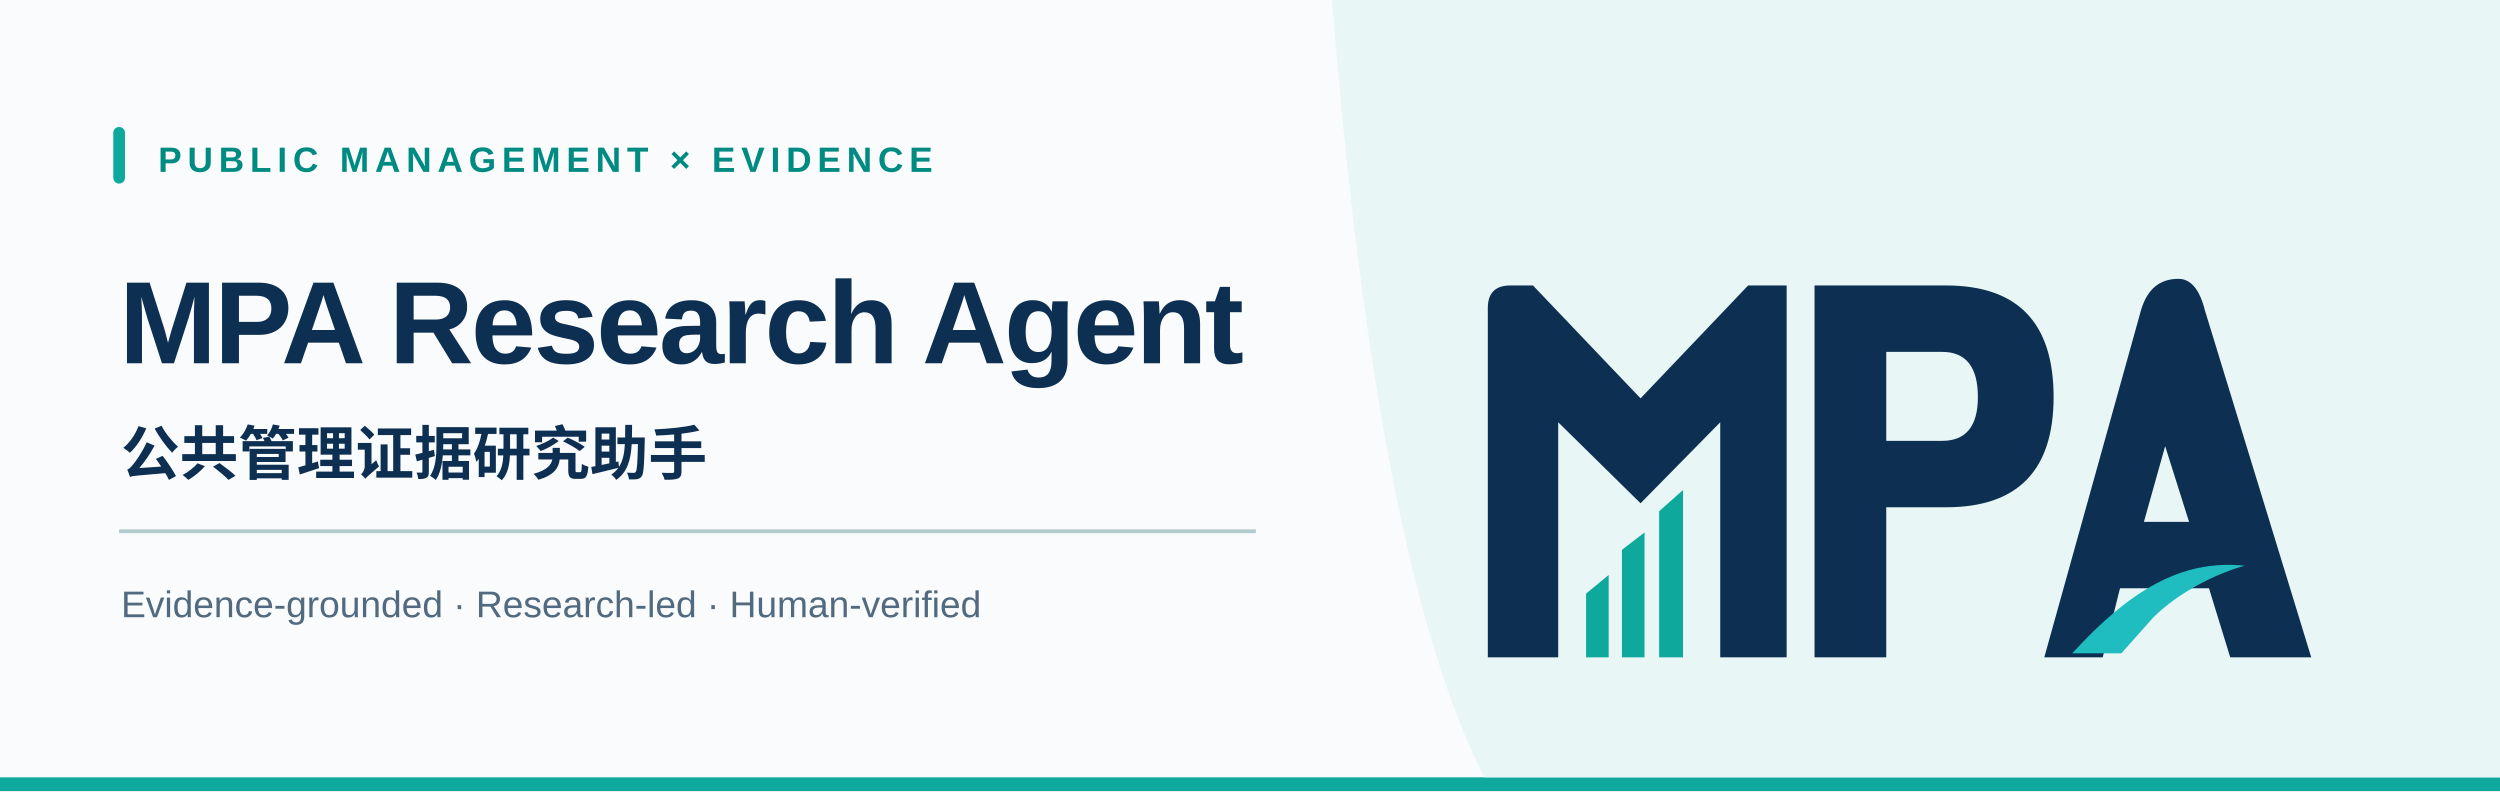
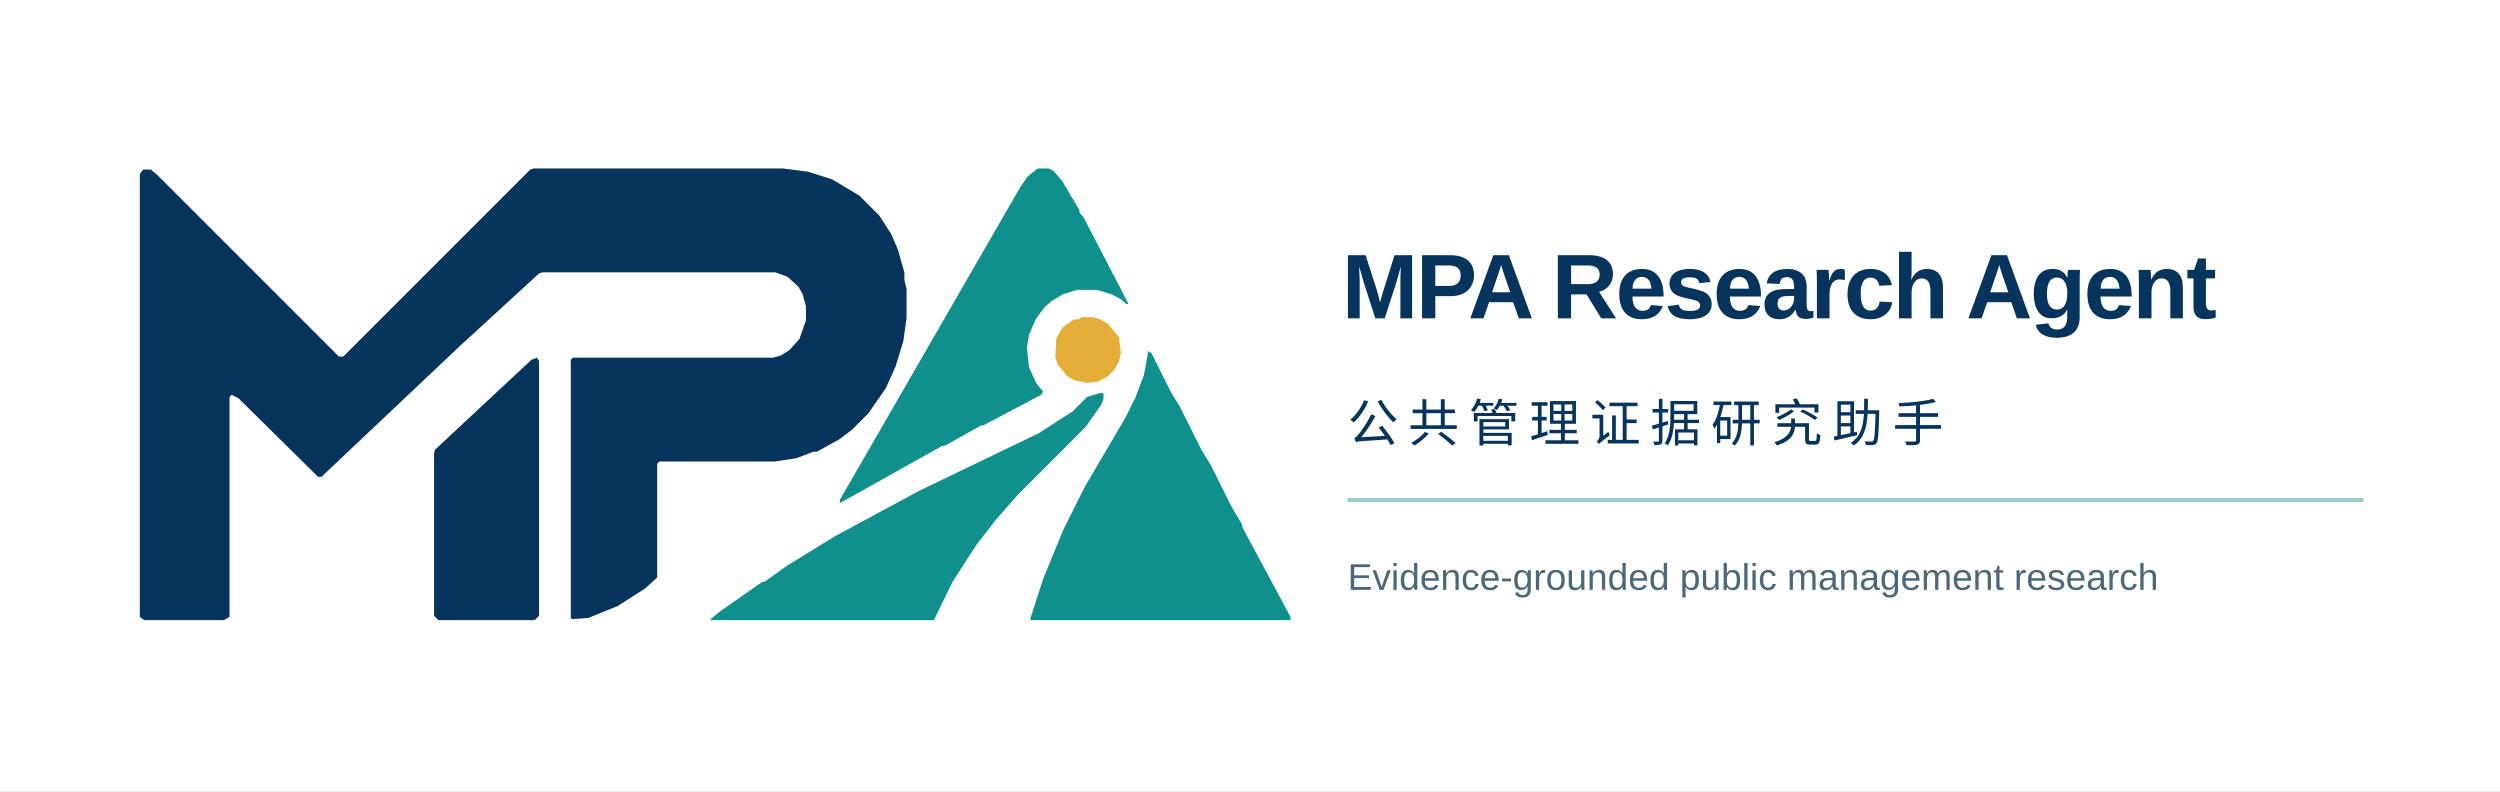
- <svg xmlns="http://www.w3.org/2000/svg" width="1280" height="405" viewBox="0 0 1280 405" role="img" aria-label="MPA Research Agent banner: bold MPA lettermark, rising teal evidence bars, research arc, and bilingual project name">
-   <rect width="1280" height="405" fill="#F9FBFC" />
-   <rect x="0" y="398" width="1280" height="7" fill="#0EA99C" />
-   <path d="M682 0 H1280 V398 H760 Q705 290 682 0" fill="#E8F6F5" />
-   <rect x="58" y="65" width="6" height="29" rx="3" fill="#0EA99C" />
-   <text x="81" y="88" font-family="Arial,Helvetica,sans-serif" font-size="18" font-weight="700" letter-spacing="3" fill="#008B82">PUBLIC MANAGEMENT × EVIDENCE</text>
-   <text x="61" y="186" font-family="Arial,Helvetica,sans-serif" font-size="60" font-weight="800" letter-spacing="-1.3" fill="#0D2F52">MPA Research Agent</text>
-   <text x="62" y="243" font-family="'Noto Sans CJK SC','Microsoft YaHei','PingFang SC',sans-serif" font-size="30" font-weight="600" fill="#0D2F52">公共管理证据研究助手</text>
-   <path d="M61 272 H643" stroke="#B2CBCC" stroke-width="2" />
-   <text x="62" y="316" font-family="Arial,Helvetica,sans-serif" font-size="19" fill="#516A80">Evidence-grounded · Research-led · Human-verified</text>
-   <g transform="translate(740 36) scale(.68)">
-     <path id="letter-m" d="M 32 442 L 32 179 Q 32 162 49 162 L 66 162 L 147 247 L 228 162 L 257 162 L 257 442 L 207 442 L 207 265 L 147 326 L 85 265 L 85 442 Z" fill="#0D2F52" />
-     <path id="data-bars" d="M 106 442 V 394 L 123 380 V 442 Z M 133 442 V 361 L 150 348 V 442 Z M 161 442 V 332 L 179 316 V 442 Z" fill="#0EA99C" />
-     <path id="letter-p" d="M 278 162 L 377 162 Q 458 162 458 246 Q 458 329 377 329 L 332 329 L 332 442 L 278 442 Z M 332 212 L 332 279 L 374 279 Q 401 279 401 246 Q 401 212 374 212 Z" fill="#0D2F52" fill-rule="evenodd" />
-     <path id="letter-a" d="M 451 442 L 524 180 Q 531 157 552 157 Q 566 157 572 181 L 652 442 L 591 442 L 575 390 L 508 390 L 495 442 Z M 526 340 L 560 340 L 542 283 Z" fill="#0D2F52" fill-rule="evenodd" />
-     <path id="research-arc" d="M 472 439 C 515 392 554 368 602 373 C 583 378 553 392 533 412 L 509 439 Z" fill="#1FBDC0" />
+ <svg xmlns="http://www.w3.org/2000/svg" width="1280" height="405" viewBox="0 0 1280 405" role="img" aria-label="MPA Research Agent: the user's approved MP monogram and teal A paired with English and Chinese name">
+   <rect width="1280" height="405" fill="#FFFFFF" />
+   <g transform="translate(-74 -168) scale(0.56)">
+     <g id="mpa-reference-mark">
+       <path id="joined-mp" d="M623,627 L618,629 L530,711 L529,714 L529,863 L533,867 L621,867 L625,863 L625,630Z M947,514 L936,497 L918,479 L893,464 L871,457 L848,454 L620,454 L617,455 L446,626 L442,626 L276,460 L270,455 L263,455 L260,459 L260,864 L264,867 L337,867 L342,864 L342,663 L344,661 L350,664 L423,736 L426,736 L553,616 L625,550 L628,549 L841,549 L852,553 L862,562 L866,569 L869,580 L869,593 L863,610 L854,620 L846,625 L839,627 L656,627 L654,629 L654,865 L655,866 L670,865 L697,854 L722,838 L733,828 L733,724 L735,722 L840,722 L860,719 L876,713 L879,713 L899,702 L911,693 L926,678 L942,655 L951,635 L958,612 L961,591 L961,564 L959,556 L959,549 L953,528Z" fill="#07345D" fill-rule="evenodd" />
+       <path id="a-upper" d="M1095,456 L1091,454 L1081,454 L1072,461 L1065,471 L900,757 L900,760 L993,708 L997,707 L1029,689 L1031,689 L1084,661 L1086,658 L1080,651 L1073,636 L1071,618 L1073,606 L1079,592 L1087,581 L1094,575 L1104,569 L1117,565 L1135,565 L1148,569 L1156,573 L1162,578 L1164,578 L1123,499 L1119,494 L1119,492 L1103,465Z" fill="#10908D" />
+       <path id="evidence-curve" d="M1141,660 L1139,659 L1126,663 L1113,676 L1082,696 L972,749 L896,790 L852,817 L831,832 L829,832 L789,860 L781,867 L986,867 L1003,832 L1025,798 L1042,776 L1063,752 L1125,690 L1139,670 L1141,665Z" fill="#10908D" />
+       <path id="a-lower" d="M1182,621 L1178,643 L1170,664 L1161,682 L1124,745 L1104,785 L1086,829 L1074,866 L1075,867 L1312,867 L1312,864 L1268,782 L1268,780 L1258,763 L1239,725 L1231,712 L1211,672 L1203,659 L1185,623Z" fill="#10908D" />
+       <path id="gold-point" d="M1114,592 L1104,599 L1098,609 L1097,626 L1099,633 L1108,644 L1115,648 L1126,650 L1136,649 L1145,644 L1151,638 L1155,631 L1157,623 L1155,608 L1145,596 L1138,592 L1132,590 L1121,590 L1118,592Z" fill="#E4AD38" />
+     </g>
  </g>
+   <text x="687" y="163" fill="#07345D" font-size="47" font-weight="800" letter-spacing="-1.2" font-family="Arial,Helvetica,sans-serif">MPA Research Agent</text>
+   <text x="690" y="226" fill="#07345D" font-size="26" letter-spacing="5" font-weight="500" font-family="'Noto Sans CJK SC','Microsoft YaHei','PingFang SC',sans-serif">公共管理证据研究助手</text>
+   <path d="M690 256 H1210" stroke="#10908D" stroke-width="2" opacity=".45" />
+   <text x="690" y="302" fill="#4B687B" font-size="19" font-family="Arial,Helvetica,sans-serif">Evidence-grounded public management research</text>
</svg>
